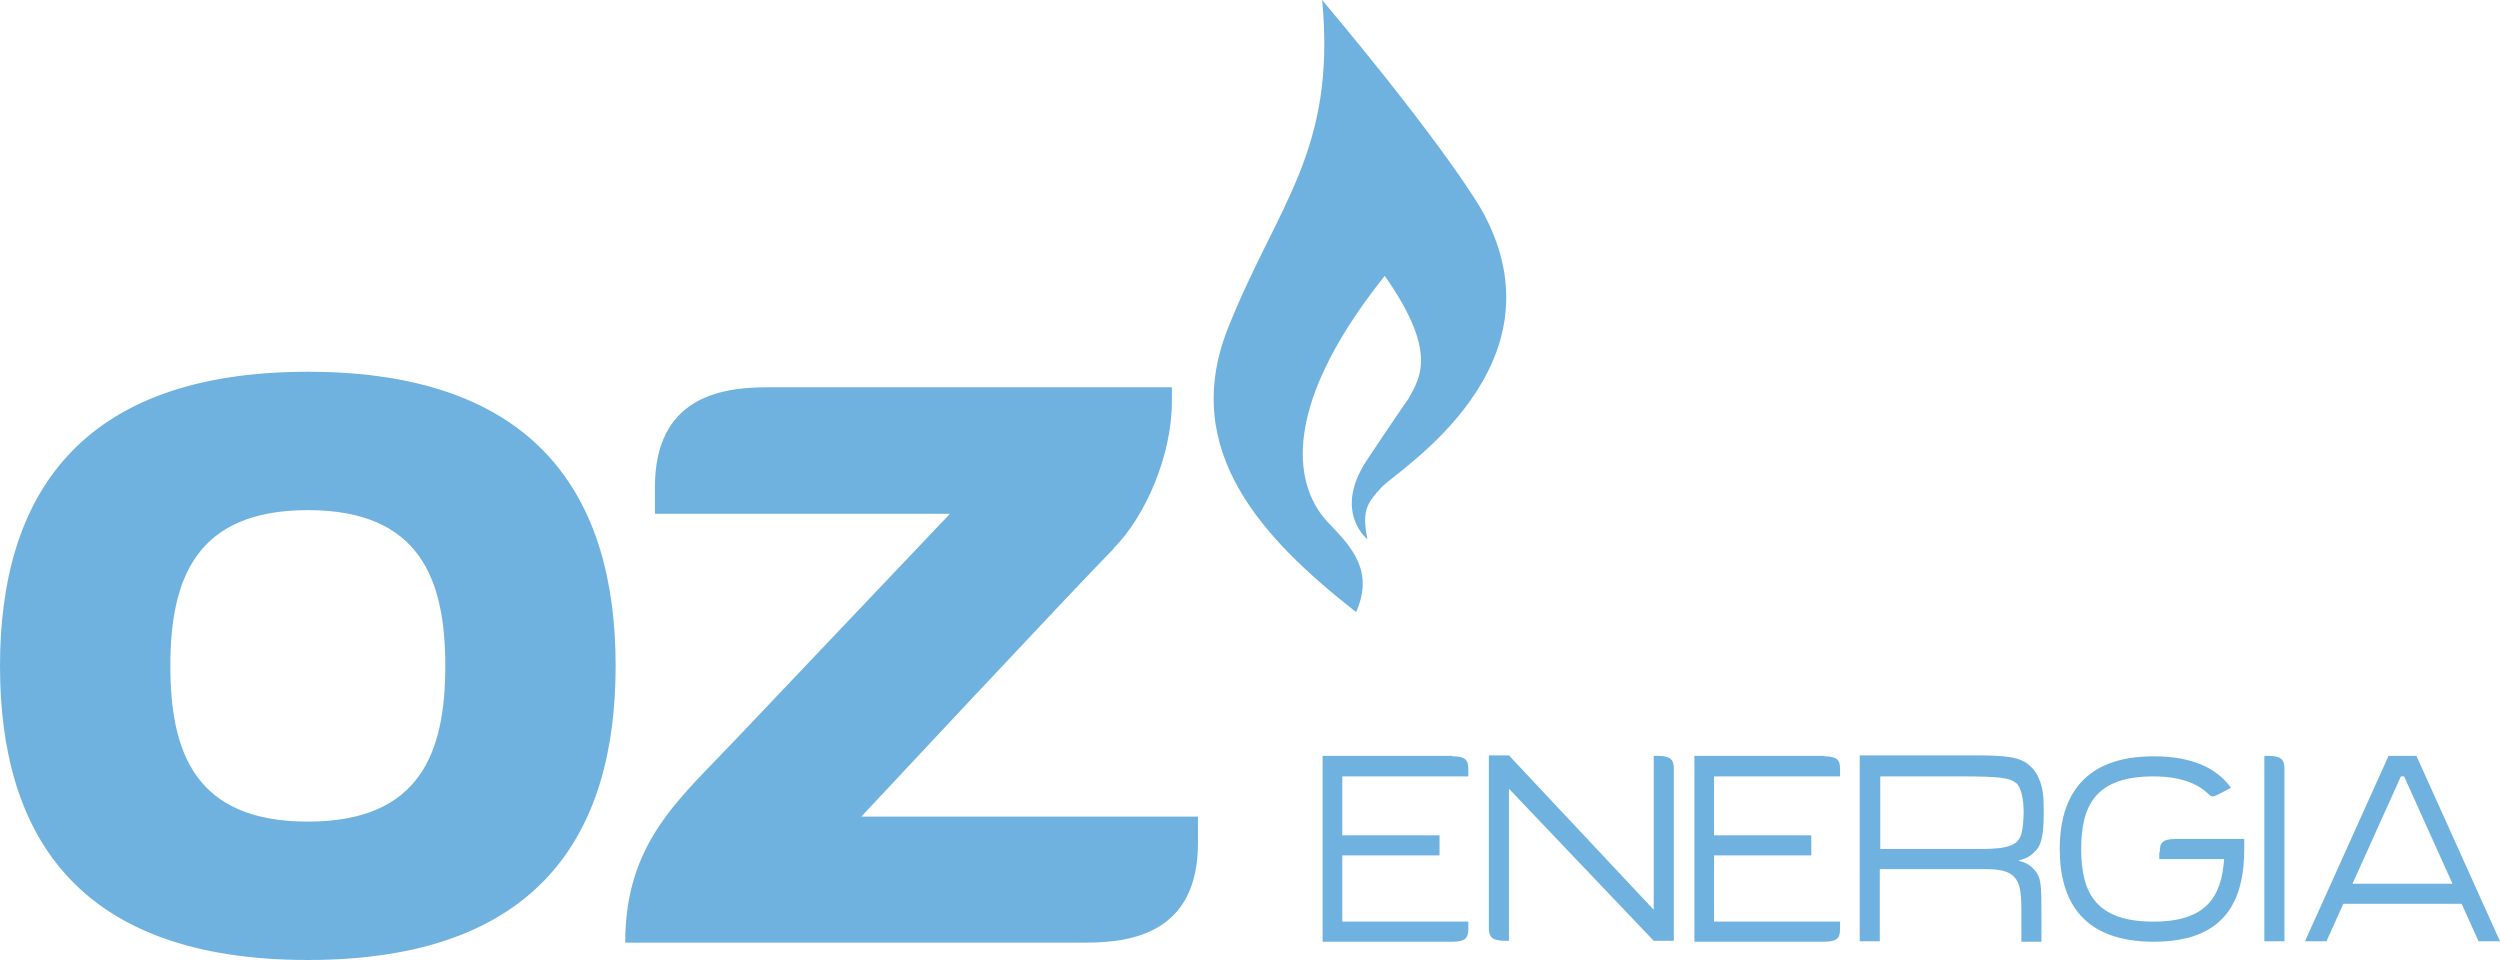
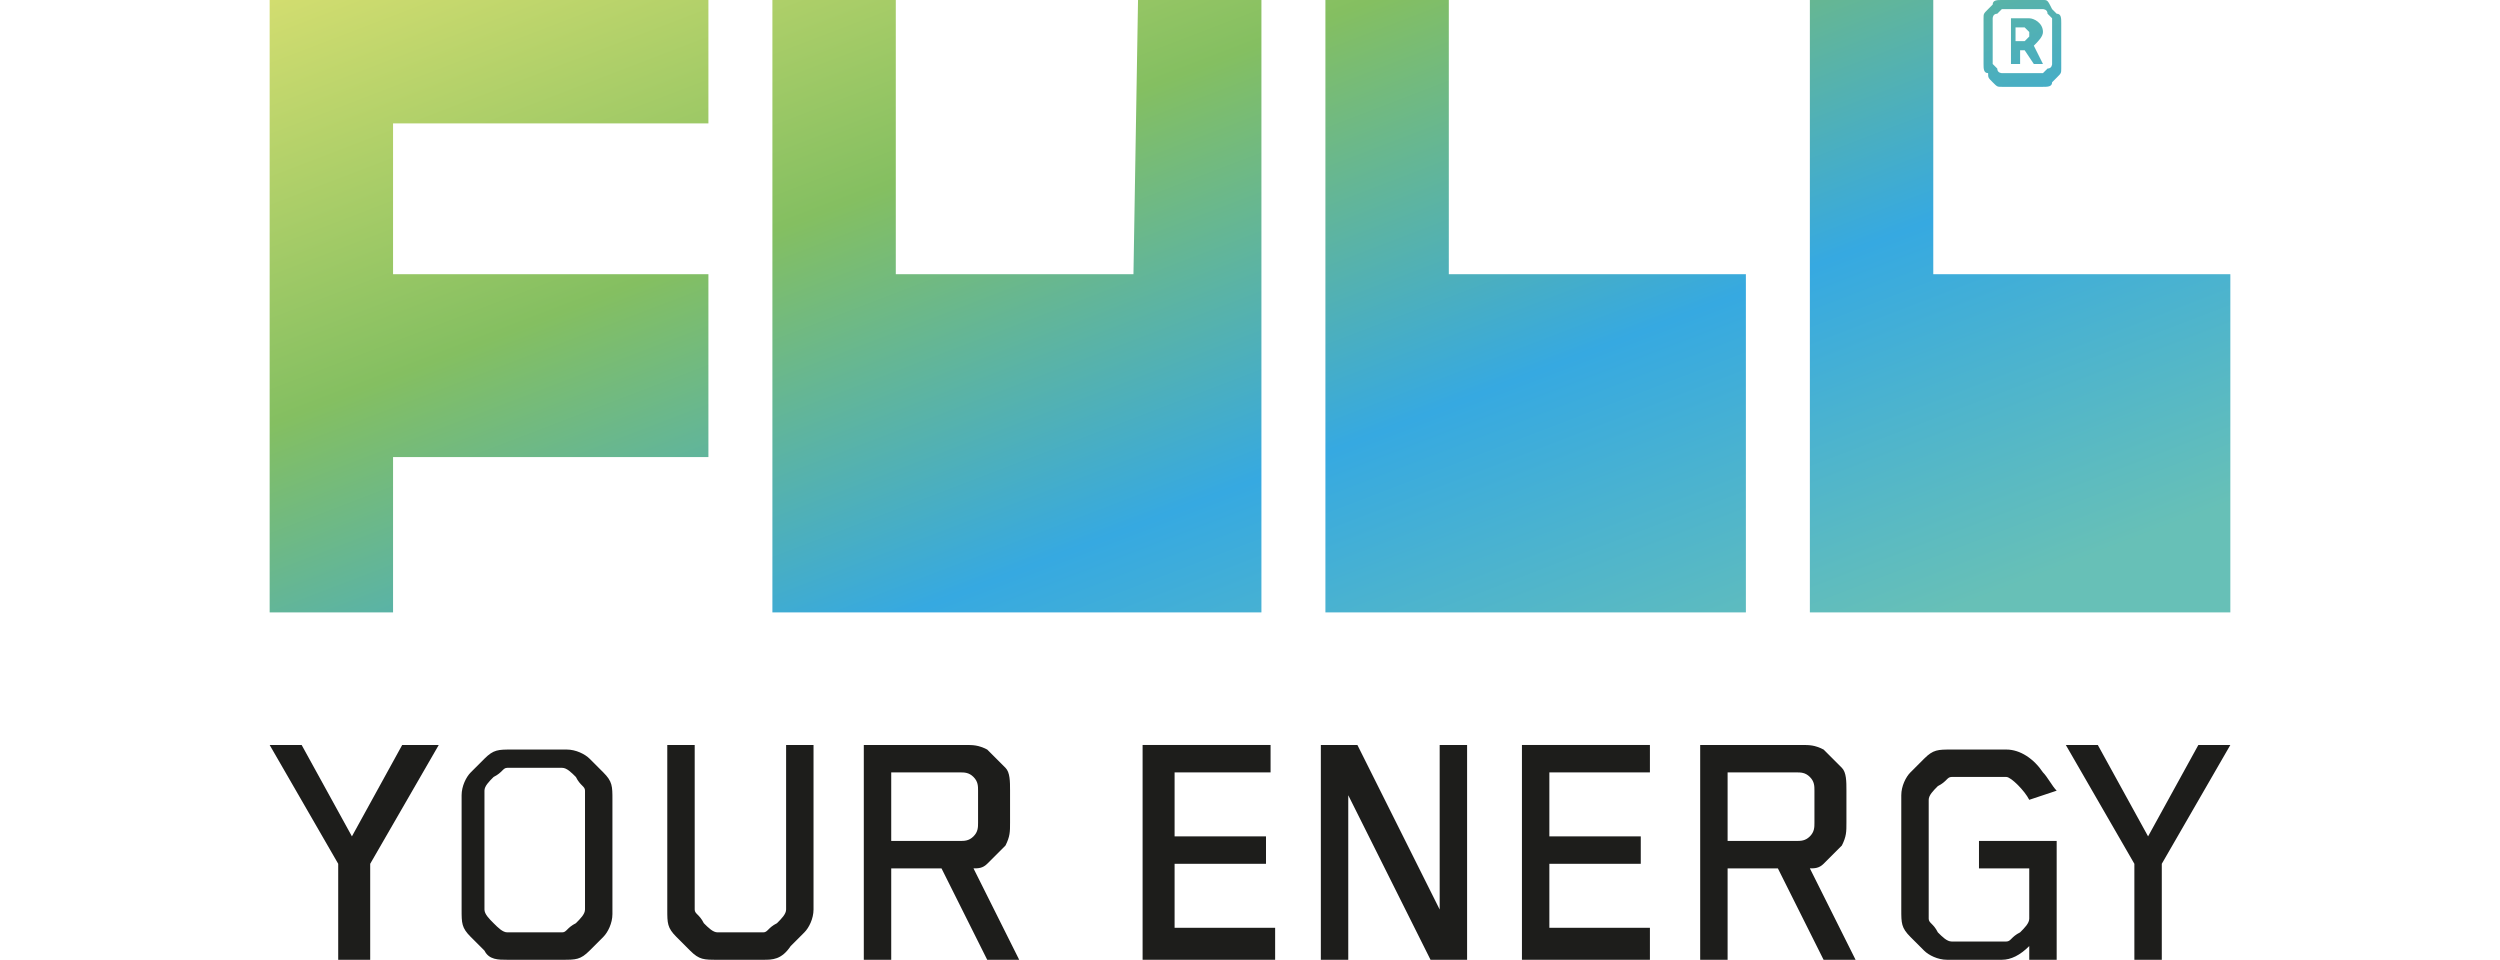
- <svg xmlns="http://www.w3.org/2000/svg" id="Camada_2" data-name="Camada 2" viewBox="0 0 54.74 21.02">
-   <defs>
-     <style>
-       .cls-1 {
-         fill: #6fb2e0;
-       }
-     </style>
-   </defs>
-   <g id="Layer_1" data-name="Layer 1">
-     <path class="cls-1" d="m29.69,13.4c-2-1.57-3.88-3.51-2.8-6.22,1.08-2.71,2.37-3.86,2.06-7.18,2.8,3.34,3.5,4.61,3.5,4.61,1.88,3.39-1.81,5.66-2.19,6.05-.37.39-.43.56-.32,1.15-.21-.19-.65-.78,0-1.75.65-.98.9-1.33.9-1.33.27-.48.63-1.05-.52-2.69-2.43,3.05-1.9,4.71-1.24,5.4.53.55,1.01,1.07.61,1.97Zm-16.21,1.18c0,3.7-1.69,6.44-6.74,6.44S0,18.28,0,14.58s1.72-6.44,6.74-6.44,6.74,2.73,6.74,6.44Zm-3.73,0c0-1.89-.55-3.41-3.01-3.41s-3.01,1.52-3.01,3.41.54,3.41,3.01,3.41,3.01-1.52,3.01-3.41Zm14.63-2.57c.69-.69,1.28-2.02,1.28-3.23,0-.12,0-.2,0-.3h-8.87c-1.06,0-2.45.25-2.45,2.19v.58h6.46l-4.71,4.96c-1.24,1.31-2.4,2.25-2.4,4.43h10.09c1.06,0,2.45-.25,2.45-2.18v-.58h-7.37s4.81-5.15,5.52-5.86Zm22.9,6.65v.15h1.42c-.06.83-.39,1.37-1.55,1.37-1.26,0-1.58-.63-1.58-1.59s.32-1.59,1.58-1.59c.68,0,1.03.21,1.21.39.08.08.11.05.24-.01.13-.07.25-.13.25-.13-.31-.43-.85-.69-1.69-.69-1.52,0-2.06.86-2.06,2.03s.53,2.03,2.06,2.03,1.98-.86,1.98-2.03v-.22h-1.5c-.31,0-.35.1-.35.29Zm7.46,1.95h-.47l-.37-.82h-2.59l-.37.82h-.47l1.83-4.06h.61l1.83,4.06Zm-1.04-1.26l-1.06-2.35h-.07l-1.06,2.35h2.19Zm-4.04-2.8s-.08,0-.08,0v4.06h.44v-3.77c0-.19-.05-.29-.36-.29Zm-13.36,0s-.09,0-.09,0v3.37l-3.17-3.38h-.44v3.77c0,.19.05.29.36.29,0,0,.08,0,.08,0v-3.33l3.17,3.33h.44s0-3.64,0-3.76c0-.19-.05-.29-.36-.29Zm-4.49,0h-2.85v4.07h2.84c.31,0,.35-.1.35-.29v-.15h-2.76v-1.45h2.13v-.44h-2.13v-1.29h2.76v-.15c0-.19-.04-.29-.35-.29Zm8.14,0h-2.85v4.07h2.84c.31,0,.35-.1.35-.29v-.15h-2.76v-1.45h2.13v-.44h-2.13v-1.29h2.76v-.15c0-.19-.04-.29-.35-.29Zm4.26,2.3c.16.04.25.1.34.2.14.17.15.29.15.99v.58h-.44v-.7c0-.41-.04-.59-.15-.71-.11-.12-.27-.18-.65-.18h-2.3v1.58h-.44v-4.07h2.71c.66.01.88.07,1.08.29.05.06.1.13.13.21.09.2.11.39.11.72,0,.47-.04.7-.15.84-.11.12-.19.19-.4.24Zm.1-1.07c0-.29-.06-.55-.16-.63-.15-.12-.35-.15-1.21-.15h-1.77v1.59h2.19c.64,0,.85-.09.91-.37.02-.1.04-.26.04-.45Z" />
+ <svg xmlns="http://www.w3.org/2000/svg" version="1.1" id="Camada_2" x="0px" y="0px" viewBox="0 0 54.7 21" style="enable-background:new 0 0 54.7 21;" xml:space="preserve">
+   <style type="text/css">
+ 	.st0{fill:url(#SVGID_1_);}
+ 	.st1{fill:#1D1D1B;}
+ </style>
+   <g>
+     <linearGradient id="SVGID_1_" gradientUnits="userSpaceOnUse" x1="17.867" y1="39.021" x2="30.556" y2="5.966" gradientTransform="matrix(1 0 0 -1 0 24)">
+       <stop offset="0.25" style="stop-color:#DAE071" />
+       <stop offset="0.52" style="stop-color:#84BF61" />
+       <stop offset="0.77" style="stop-color:#36A9E1" />
+       <stop offset="1" style="stop-color:#67C0B7" />
+     </linearGradient>
+     <path class="st0" d="M44.1,1.1h0.2l0.2,0.3h0.2l-0.2-0.4c0.1-0.1,0.2-0.2,0.2-0.3V0.7c0-0.2-0.2-0.3-0.3-0.3h-0.4v1h0.2V1.1   L44.1,1.1z M44.1,0.6h0.2c0,0,0.1,0.1,0.1,0.1v0.1c0,0-0.1,0.1-0.1,0.1h-0.2C44.1,0.9,44.1,0.6,44.1,0.6z M31.7,6h6.5v7.4H29V0h2.7   V6z M48.8,6v7.4h-9.2V0h2.7v6H48.8z M24.9,0h2.7v13.4H16.9V0h2.7v6h5.2L24.9,0L24.9,0z M5.9,0h9.6v2.7H8.6V6h6.9v4H8.6v3.4H5.9V0z    M43.6,1.8c0.1,0.1,0.1,0.1,0.2,0.1h0.9c0.1,0,0.2,0,0.2-0.1c0,0,0.1-0.1,0.1-0.1c0.1-0.1,0.1-0.1,0.1-0.2v-1c0-0.1,0-0.2-0.1-0.2   c0,0-0.1-0.1-0.1-0.1C44.8,0,44.8,0,44.7,0h-0.9c-0.1,0-0.2,0-0.2,0.1c0,0-0.1,0.1-0.1,0.1c-0.1,0.1-0.1,0.1-0.1,0.2v1   c0,0.1,0,0.2,0.1,0.2C43.5,1.7,43.5,1.7,43.6,1.8L43.6,1.8z M43.6,0.4c0,0,0-0.1,0.1-0.1c0.1-0.1,0.1-0.1,0.1-0.1h0.9   c0,0,0.1,0,0.1,0.1c0.1,0.1,0.1,0.1,0.1,0.1v1c0,0,0,0.1-0.1,0.1c-0.1,0.1-0.1,0.1-0.1,0.1h-0.9c0,0-0.1,0-0.1-0.1   c-0.1-0.1-0.1-0.1-0.1-0.1V0.4z" />
+     <path class="st1" d="M9.6,16.3l-1.5,2.6V21H7.4v-2.1l-1.5-2.6h0.7l1.1,2l1.1-2L9.6,16.3L9.6,16.3z" />
+     <path class="st1" d="M10.6,20.8c-0.1-0.1-0.3-0.3-0.3-0.3c-0.2-0.2-0.2-0.3-0.2-0.6v-2.5c0-0.2,0.1-0.4,0.2-0.5   c0.1-0.1,0.3-0.3,0.3-0.3c0.2-0.2,0.3-0.2,0.6-0.2h1.2c0.2,0,0.4,0.1,0.5,0.2c0.1,0.1,0.3,0.3,0.3,0.3c0.2,0.2,0.2,0.3,0.2,0.6v2.5   c0,0.2-0.1,0.4-0.2,0.5c-0.1,0.1-0.3,0.3-0.3,0.3C12.7,21,12.6,21,12.3,21h-1.2C10.9,21,10.7,21,10.6,20.8L10.6,20.8z M10.8,20.2   c0.1,0.1,0.2,0.2,0.3,0.2h1.2c0.1,0,0.1-0.1,0.3-0.2c0.1-0.1,0.2-0.2,0.2-0.3v-2.6c0-0.1-0.1-0.1-0.2-0.3c-0.1-0.1-0.2-0.2-0.3-0.2   h-1.2c-0.1,0-0.1,0.1-0.3,0.2c-0.1,0.1-0.2,0.2-0.2,0.3v2.6C10.6,20,10.7,20.1,10.8,20.2z" />
+     <path class="st1" d="M15.1,20.8c-0.1-0.1-0.3-0.3-0.3-0.3c-0.2-0.2-0.2-0.3-0.2-0.6v-3.6h0.6v3.6c0,0.1,0.1,0.1,0.2,0.3   c0.1,0.1,0.2,0.2,0.3,0.2h1c0.1,0,0.1-0.1,0.3-0.2c0.1-0.1,0.2-0.2,0.2-0.3v-3.6h0.6v3.6c0,0.2-0.1,0.4-0.2,0.5   c-0.1,0.1-0.3,0.3-0.3,0.3C17.1,21,16.9,21,16.7,21h-1C15.4,21,15.3,21,15.1,20.8L15.1,20.8z" />
+     <path class="st1" d="M20.6,19h-1.1v2h-0.6v-4.7h2.2c0.2,0,0.3,0,0.5,0.1c0.1,0.1,0.3,0.3,0.4,0.4c0.1,0.1,0.1,0.3,0.1,0.5V18   c0,0.2,0,0.3-0.1,0.5c-0.1,0.1-0.3,0.3-0.4,0.4c-0.1,0.1-0.2,0.1-0.3,0.1l1,2h-0.7L20.6,19L20.6,19z M19.5,18.4h1.5   c0.1,0,0.2,0,0.3-0.1c0.1-0.1,0.1-0.2,0.1-0.3v-0.7c0-0.1,0-0.2-0.1-0.3c-0.1-0.1-0.2-0.1-0.3-0.1h-1.5L19.5,18.4L19.5,18.4z" />
+     <path class="st1" d="M25.7,16.9v1.4h2v0.6h-2v1.4h2.2V21H25v-4.7h2.8v0.6L25.7,16.9L25.7,16.9z" />
+     <path class="st1" d="M32.1,16.3V21h-0.8l-1.8-3.6V21h-0.6v-4.7h0.8l1.8,3.6v-3.6L32.1,16.3L32.1,16.3z" />
+     <path class="st1" d="M33.9,16.9v1.4h2v0.6h-2v1.4h2.2V21h-2.8v-4.7h2.8v0.6L33.9,16.9L33.9,16.9z" />
+     <path class="st1" d="M38.9,19h-1.1v2h-0.6v-4.7h2.2c0.2,0,0.3,0,0.5,0.1c0.1,0.1,0.3,0.3,0.4,0.4c0.1,0.1,0.1,0.3,0.1,0.5V18   c0,0.2,0,0.3-0.1,0.5c-0.1,0.1-0.3,0.3-0.4,0.4c-0.1,0.1-0.2,0.1-0.3,0.1l1,2h-0.7L38.9,19L38.9,19z M37.8,18.4h1.5   c0.1,0,0.2,0,0.3-0.1c0.1-0.1,0.1-0.2,0.1-0.3v-0.7c0-0.1,0-0.2-0.1-0.3c-0.1-0.1-0.2-0.1-0.3-0.1h-1.5V18.4z" />
+     <path class="st1" d="M45,21l-0.6,0l0-0.3c-0.2,0.2-0.4,0.3-0.6,0.3h-1.2c-0.2,0-0.4-0.1-0.5-0.2c-0.1-0.1-0.3-0.3-0.3-0.3   c-0.2-0.2-0.2-0.3-0.2-0.6v-2.5c0-0.2,0.1-0.4,0.2-0.5c0.1-0.1,0.3-0.3,0.3-0.3c0.2-0.2,0.3-0.2,0.6-0.2h1.2c0.3,0,0.6,0.2,0.8,0.5   c0.1,0.1,0.2,0.3,0.3,0.4l-0.6,0.2c-0.1-0.2-0.4-0.5-0.5-0.5h-1.2c-0.1,0-0.1,0.1-0.3,0.2c-0.1,0.1-0.2,0.2-0.2,0.3v2.6   c0,0.1,0.1,0.1,0.2,0.3c0.1,0.1,0.2,0.2,0.3,0.2h1.2c0.1,0,0.1-0.1,0.3-0.2c0.1-0.1,0.2-0.2,0.2-0.3V19h-1.1v-0.6h1.7V20L45,21   L45,21z" />
+     <path class="st1" d="M48.8,16.3l-1.5,2.6V21h-0.6v-2.1l-1.5-2.6h0.7l1.1,2l1.1-2L48.8,16.3L48.8,16.3z" />
  </g>
</svg>
